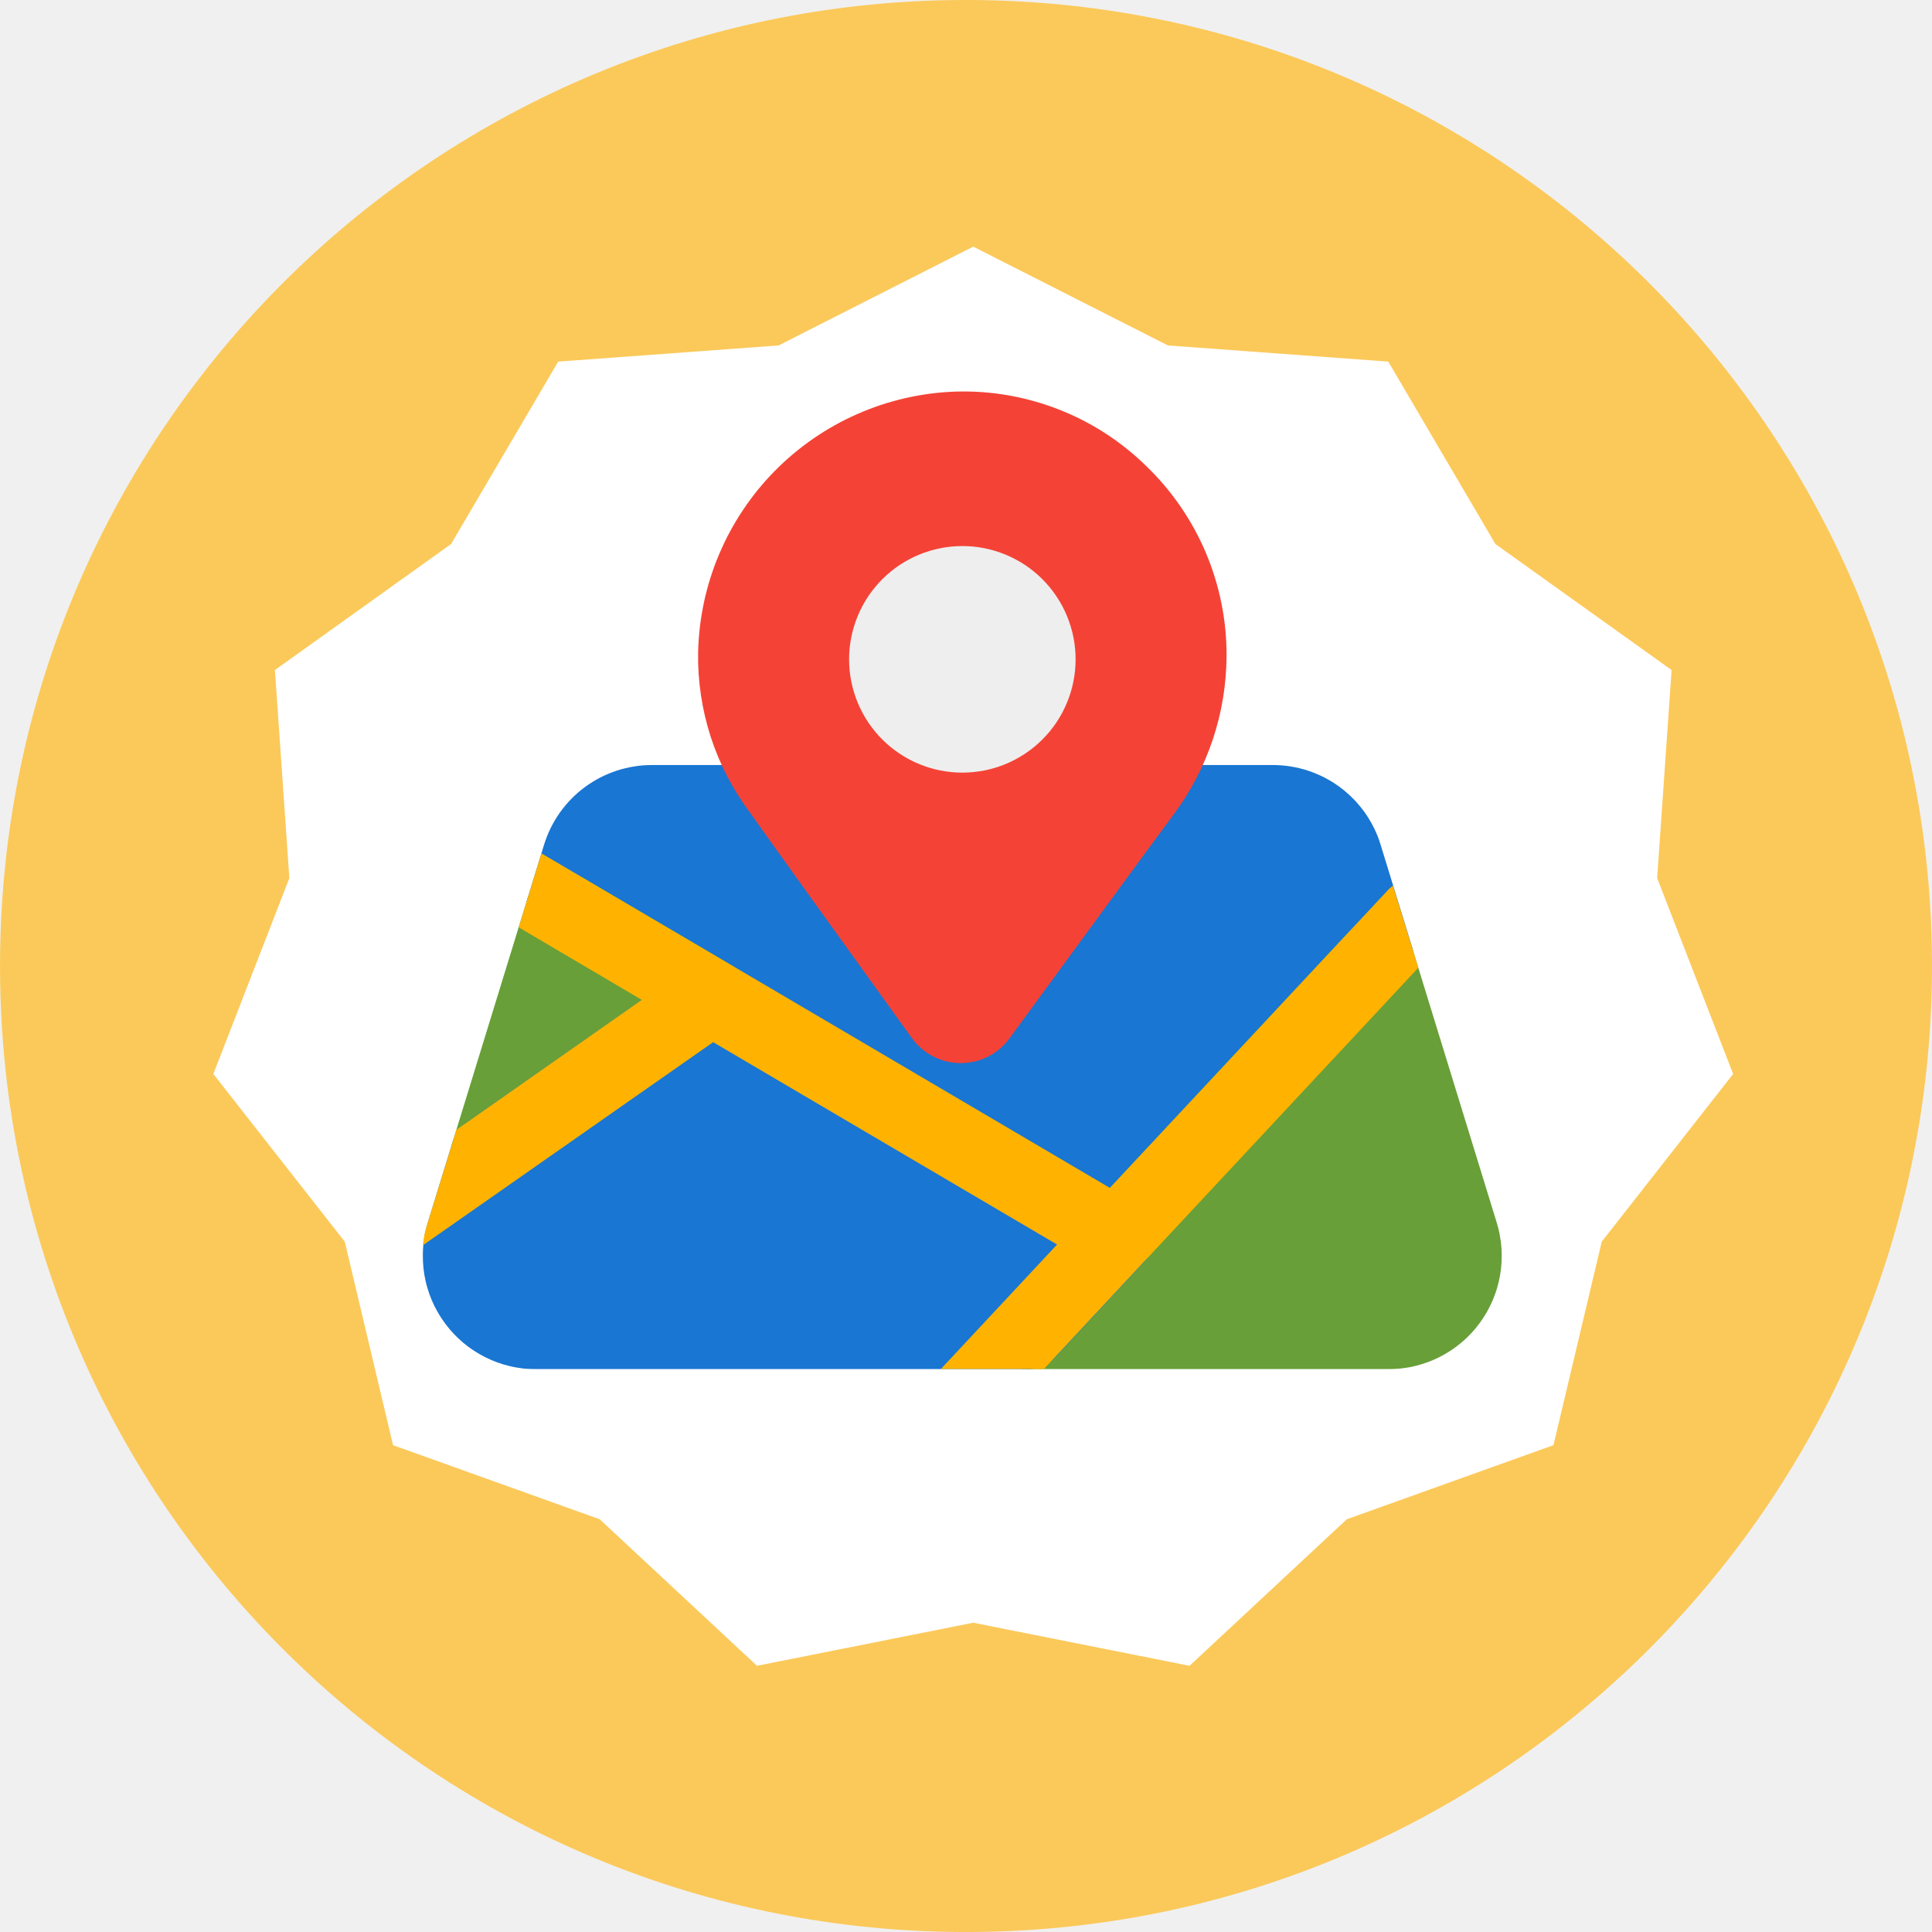
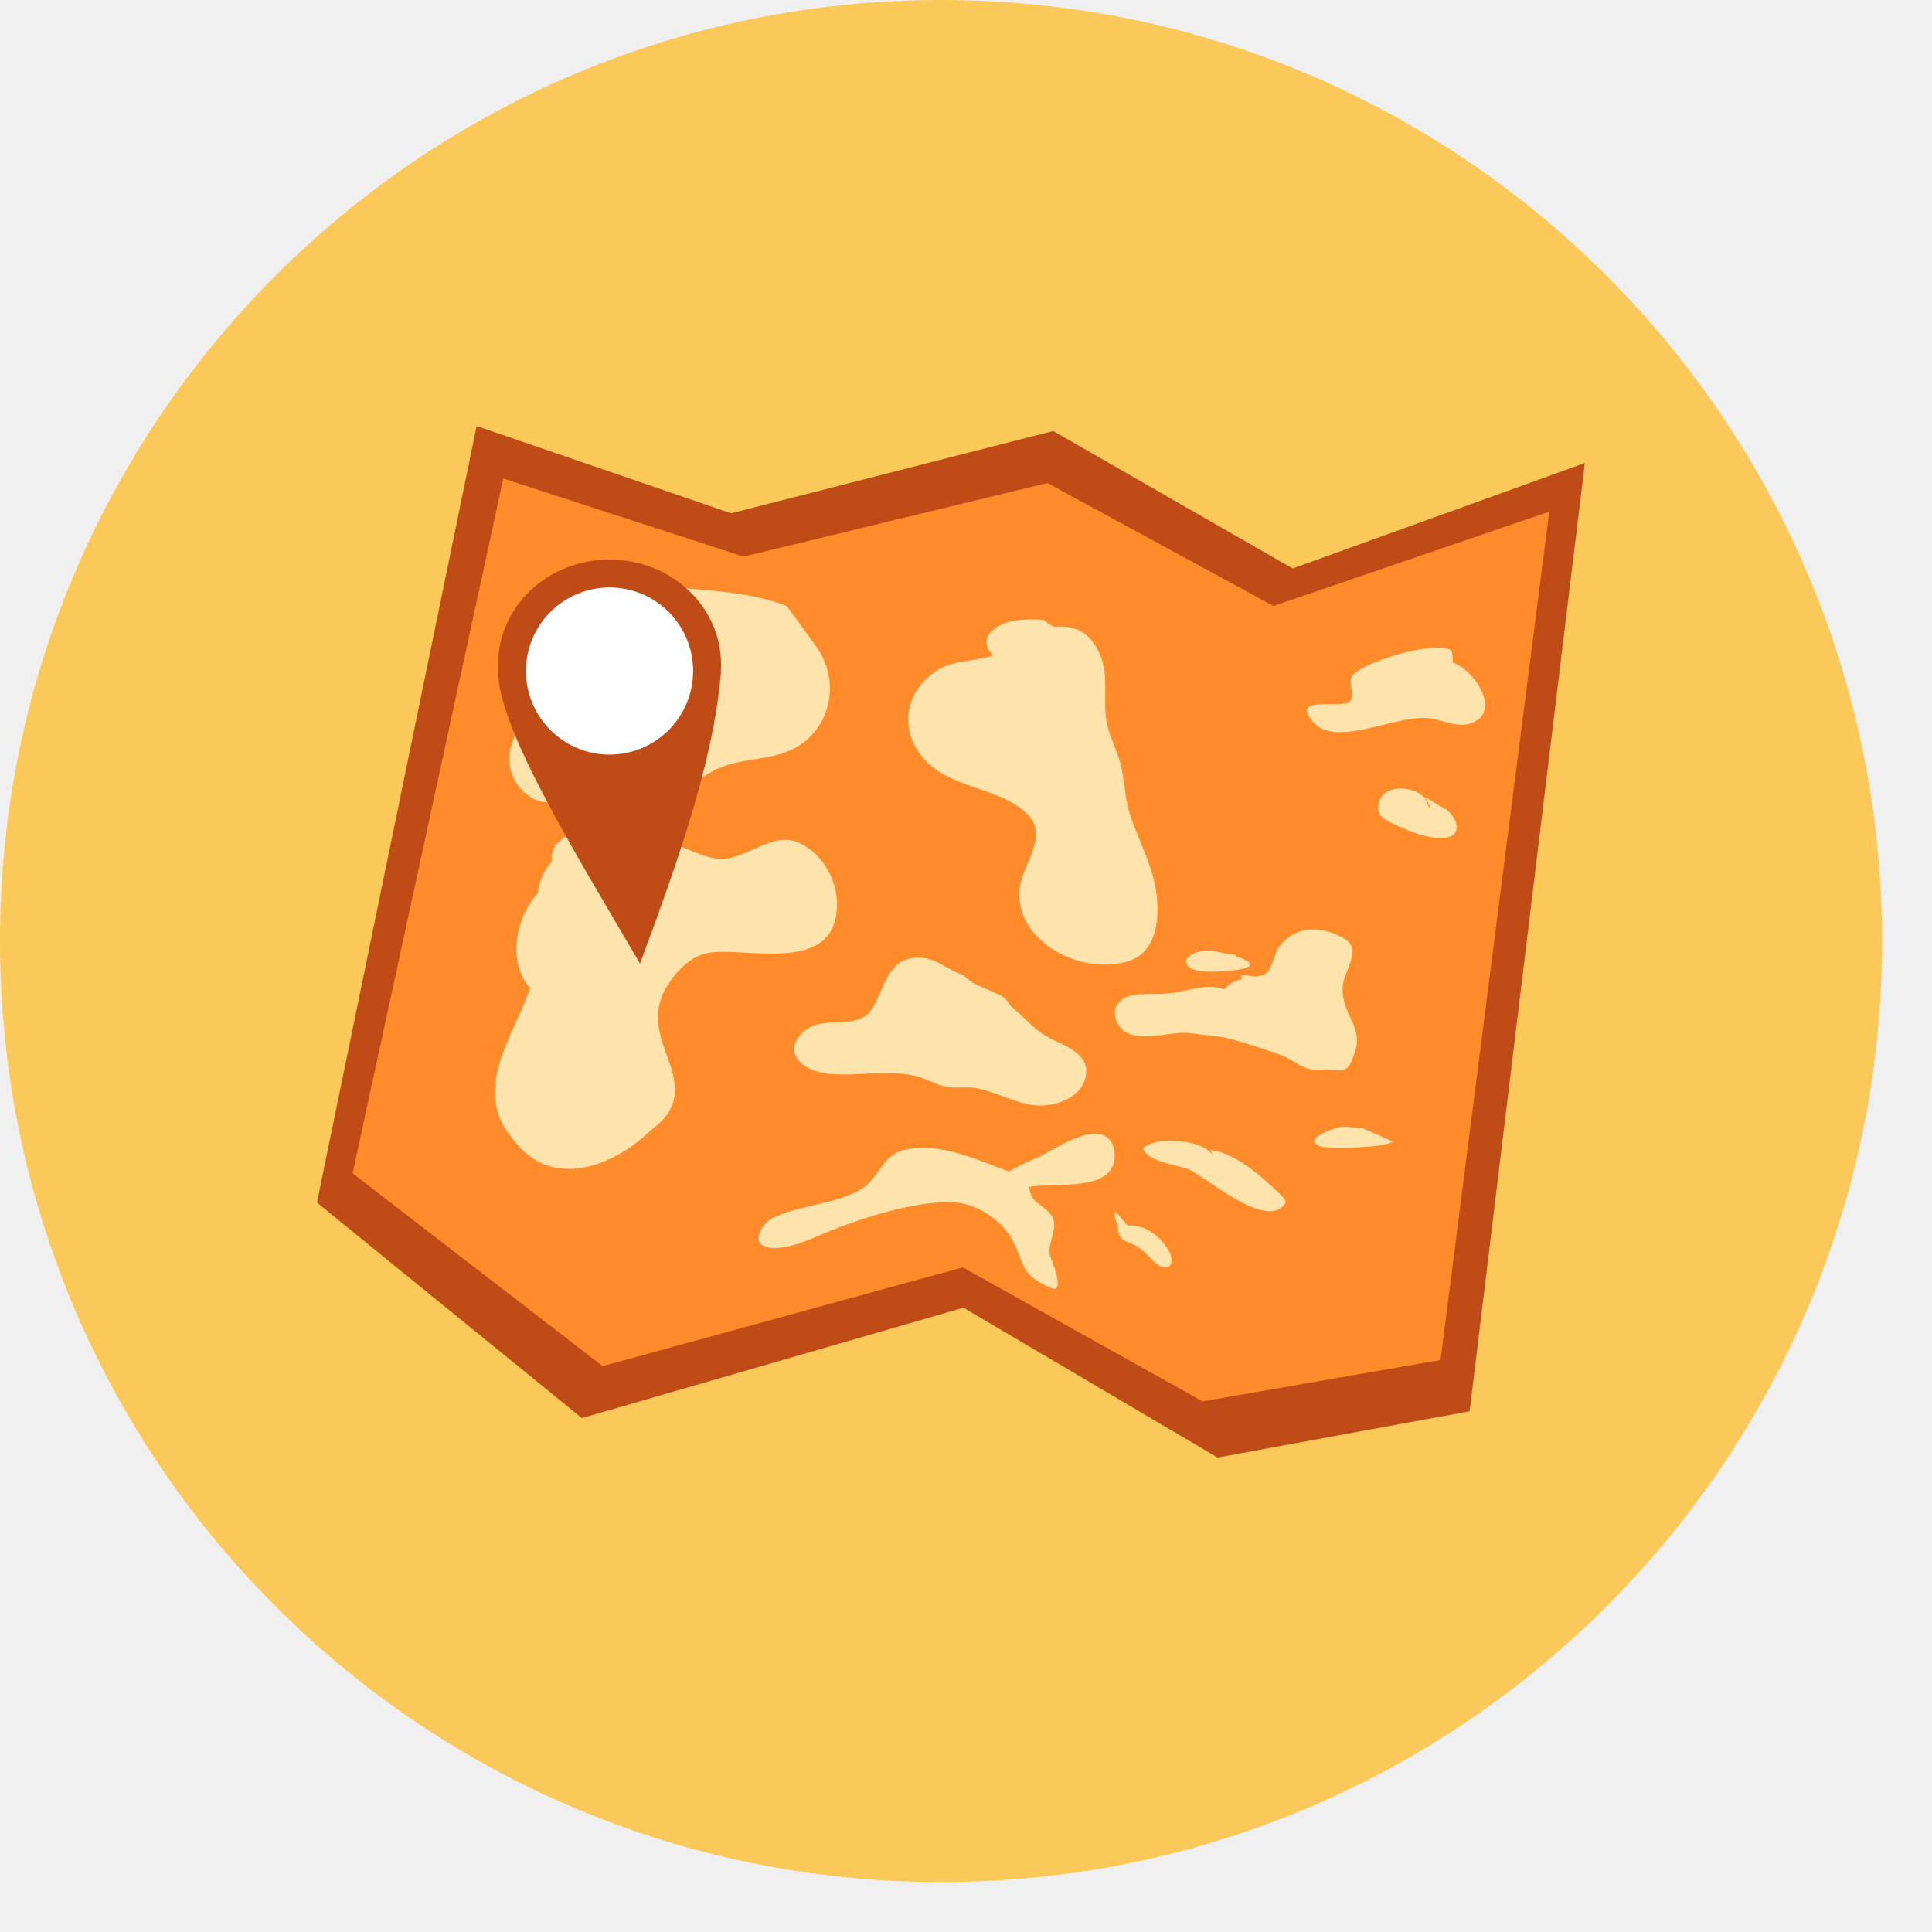
- <svg xmlns="http://www.w3.org/2000/svg" width="47" height="47" viewBox="0 0 47 47" fill="none">
-   <path d="M46.999 23.652C46.916 36.63 36.327 47.083 23.348 47C10.37 46.916 -0.083 36.327 0.001 23.348C0.084 10.37 10.674 -0.083 23.652 0C36.63 0.084 47.083 10.674 46.999 23.652Z" fill="#FBC95A" />
-   <path d="M23.676 6L28.412 8.404L33.773 8.797L36.379 13.235L40.665 16.3L40.314 21.362L42.162 26.127L38.966 30.206L37.791 35.157L32.764 36.959L28.938 40.524L23.676 39.476L18.415 40.524L14.589 36.959L9.562 35.157L8.387 30.206L5.19 26.127L7.039 21.362L6.688 16.3L10.973 13.235L13.579 8.797L18.941 8.404L23.676 6Z" fill="white" />
-   <path d="M34.352 23.041L33.588 20.556C33.567 20.486 33.543 20.417 33.517 20.349C33.49 20.281 33.46 20.214 33.428 20.148C33.396 20.083 33.361 20.018 33.324 19.956C33.287 19.893 33.247 19.831 33.205 19.771C33.163 19.712 33.118 19.654 33.071 19.598C33.025 19.542 32.976 19.487 32.924 19.435C32.873 19.383 32.82 19.333 32.765 19.285C32.71 19.237 32.653 19.191 32.594 19.148C32.535 19.104 32.475 19.063 32.413 19.024C32.35 18.986 32.287 18.95 32.222 18.916C32.157 18.883 32.091 18.852 32.023 18.824C31.956 18.795 31.887 18.77 31.818 18.747C31.748 18.724 31.678 18.705 31.607 18.687C31.536 18.67 31.464 18.656 31.392 18.645C31.32 18.633 31.247 18.625 31.174 18.619C31.102 18.614 31.029 18.611 30.956 18.611H15.867C15.794 18.611 15.721 18.614 15.648 18.619C15.575 18.625 15.502 18.633 15.43 18.645C15.358 18.656 15.286 18.671 15.215 18.688C15.144 18.705 15.074 18.724 15.004 18.747C14.935 18.77 14.866 18.796 14.799 18.824C14.731 18.852 14.665 18.883 14.6 18.916C14.535 18.95 14.472 18.986 14.41 19.025C14.348 19.063 14.287 19.104 14.228 19.148C14.169 19.191 14.112 19.237 14.057 19.285C14.002 19.333 13.949 19.383 13.898 19.435C13.847 19.488 13.797 19.542 13.751 19.598C13.704 19.654 13.659 19.712 13.617 19.772C13.575 19.832 13.535 19.893 13.498 19.956C13.461 20.019 13.426 20.083 13.394 20.149C13.362 20.215 13.332 20.281 13.306 20.349C13.279 20.418 13.255 20.486 13.233 20.557L12.829 21.871C12.815 21.92 12.803 21.97 12.797 22.021C12.79 22.072 12.788 22.123 12.79 22.174C12.791 22.226 12.798 22.276 12.808 22.327C12.818 22.377 12.833 22.426 12.851 22.474C12.87 22.521 12.892 22.567 12.919 22.612C12.945 22.656 12.975 22.697 13.008 22.736C13.041 22.775 13.077 22.811 13.117 22.844C13.156 22.877 13.198 22.907 13.242 22.933L26.707 30.856C26.752 30.882 26.799 30.905 26.847 30.923C26.895 30.941 26.945 30.956 26.996 30.966C27.047 30.976 27.098 30.981 27.15 30.983C27.202 30.984 27.253 30.981 27.305 30.973C27.356 30.966 27.406 30.954 27.456 30.938C27.505 30.922 27.552 30.902 27.598 30.878C27.644 30.854 27.688 30.826 27.729 30.795C27.77 30.764 27.809 30.729 27.844 30.691L34.146 23.937C34.201 23.878 34.247 23.813 34.285 23.741C34.323 23.67 34.351 23.595 34.369 23.516C34.388 23.438 34.395 23.358 34.392 23.277C34.389 23.197 34.376 23.118 34.352 23.041Z" fill="#1976D2" />
-   <path d="M17.775 23.47L14.173 21.35C14.143 21.332 14.112 21.316 14.081 21.302C14.049 21.288 14.017 21.276 13.984 21.265C13.951 21.255 13.918 21.246 13.884 21.24C13.85 21.233 13.816 21.229 13.781 21.226C13.747 21.223 13.712 21.222 13.678 21.223C13.643 21.224 13.609 21.227 13.575 21.232C13.54 21.237 13.507 21.244 13.473 21.253C13.44 21.262 13.407 21.272 13.375 21.285C13.342 21.297 13.311 21.312 13.281 21.328C13.25 21.344 13.22 21.361 13.192 21.381C13.163 21.4 13.136 21.421 13.11 21.444C13.083 21.466 13.058 21.49 13.035 21.515C13.011 21.541 12.989 21.567 12.969 21.595C12.948 21.623 12.929 21.652 12.912 21.682C12.895 21.712 12.879 21.742 12.865 21.774C12.851 21.806 12.84 21.838 12.829 21.871L11.009 27.788C10.995 27.834 10.985 27.88 10.978 27.927C10.971 27.974 10.968 28.021 10.969 28.069C10.969 28.116 10.973 28.164 10.982 28.21C10.989 28.257 11.001 28.303 11.016 28.348C11.031 28.393 11.049 28.437 11.071 28.48C11.093 28.522 11.118 28.562 11.146 28.6C11.174 28.639 11.205 28.675 11.238 28.708C11.272 28.742 11.308 28.773 11.347 28.801C11.385 28.829 11.425 28.854 11.467 28.875C11.51 28.897 11.553 28.915 11.599 28.93C11.644 28.945 11.69 28.956 11.737 28.964C11.783 28.972 11.831 28.976 11.878 28.977C11.926 28.977 11.973 28.974 12.02 28.967C12.067 28.96 12.113 28.95 12.159 28.936C12.204 28.922 12.248 28.904 12.291 28.883C12.334 28.862 12.374 28.838 12.413 28.811L17.836 25.014C17.867 24.992 17.897 24.968 17.925 24.942C17.954 24.917 17.98 24.889 18.006 24.86C18.03 24.831 18.053 24.801 18.075 24.769C18.096 24.737 18.115 24.704 18.132 24.669C18.149 24.635 18.164 24.6 18.176 24.564C18.189 24.528 18.199 24.491 18.207 24.453C18.215 24.416 18.221 24.378 18.224 24.34C18.227 24.302 18.228 24.264 18.227 24.225C18.225 24.187 18.221 24.149 18.215 24.111C18.209 24.073 18.2 24.036 18.189 23.999C18.179 23.963 18.165 23.927 18.15 23.892C18.134 23.857 18.117 23.823 18.097 23.79C18.078 23.757 18.056 23.726 18.032 23.695C18.009 23.665 17.983 23.637 17.956 23.61C17.929 23.583 17.901 23.557 17.87 23.534C17.84 23.511 17.808 23.489 17.775 23.47Z" fill="#689F38" />
-   <mask id="mask0_4157_18814" style="mask-type:luminance" maskUnits="userSpaceOnUse" x="24" y="22" width="13" height="12">
-     <path d="M24.082 22.374H36.543V33.309H24.082V22.374Z" fill="white" />
+ <svg xmlns="http://www.w3.org/2000/svg" width="38" height="38" viewBox="0 0 38 38" fill="none">
+   <circle cx="18.509" cy="18.509" r="18.509" fill="#FBC95A" />
+   <mask id="mask0_616_36068" style="mask-type:luminance" maskUnits="userSpaceOnUse" x="6" y="8" width="26" height="21">
+     <path d="M6.234 8.378H31.172V28.673H6.234V8.378Z" fill="white" />
  </mask>
-   <g mask="url(#mask0_4157_18814)">
-     <path d="M36.411 29.742L34.349 23.04C34.343 23.021 34.337 23.002 34.33 22.983C34.323 22.965 34.315 22.946 34.307 22.928C34.298 22.91 34.289 22.892 34.28 22.874C34.27 22.857 34.26 22.839 34.25 22.822C34.239 22.805 34.228 22.789 34.216 22.773C34.204 22.756 34.192 22.741 34.179 22.725C34.167 22.71 34.154 22.695 34.14 22.68C34.126 22.665 34.112 22.651 34.097 22.638C34.082 22.624 34.067 22.611 34.052 22.598C34.036 22.586 34.02 22.573 34.004 22.562C33.988 22.55 33.971 22.539 33.954 22.529C33.937 22.518 33.92 22.508 33.902 22.499C33.884 22.489 33.866 22.481 33.848 22.472C33.83 22.464 33.811 22.456 33.793 22.449C33.774 22.442 33.755 22.436 33.736 22.43C33.717 22.425 33.697 22.42 33.678 22.415C33.658 22.41 33.639 22.407 33.619 22.403C33.599 22.4 33.579 22.398 33.559 22.396C33.539 22.394 33.519 22.393 33.499 22.392C33.479 22.391 33.459 22.391 33.439 22.392C33.419 22.393 33.399 22.394 33.379 22.396C33.359 22.398 33.34 22.401 33.32 22.404C33.3 22.408 33.281 22.412 33.261 22.416C33.242 22.421 33.222 22.426 33.203 22.432C33.184 22.438 33.165 22.444 33.146 22.451C33.128 22.458 33.109 22.466 33.091 22.474C33.073 22.483 33.055 22.492 33.037 22.501C33.019 22.511 33.002 22.521 32.985 22.531C32.968 22.542 32.952 22.553 32.935 22.565C32.919 22.576 32.903 22.589 32.888 22.601C32.872 22.614 32.857 22.627 32.843 22.641C32.828 22.655 32.814 22.669 32.8 22.684L24.329 31.763C24.299 31.796 24.271 31.83 24.245 31.867C24.22 31.903 24.198 31.942 24.178 31.981C24.158 32.021 24.141 32.062 24.127 32.105C24.113 32.147 24.103 32.19 24.095 32.234C24.088 32.278 24.083 32.322 24.082 32.367C24.081 32.411 24.083 32.455 24.089 32.499C24.094 32.544 24.102 32.587 24.114 32.63C24.126 32.673 24.14 32.715 24.158 32.756C24.176 32.797 24.197 32.836 24.22 32.874C24.243 32.911 24.269 32.947 24.298 32.981C24.327 33.016 24.358 33.047 24.391 33.077C24.424 33.106 24.459 33.133 24.497 33.158C24.534 33.182 24.573 33.204 24.613 33.222C24.653 33.241 24.695 33.257 24.738 33.27C24.78 33.282 24.823 33.292 24.867 33.299C24.911 33.305 24.956 33.308 25 33.308H33.778C33.832 33.308 33.885 33.307 33.939 33.303C33.992 33.3 34.046 33.296 34.099 33.289C34.152 33.283 34.206 33.275 34.258 33.266C34.311 33.257 34.364 33.246 34.416 33.233C34.468 33.221 34.52 33.207 34.571 33.191C34.623 33.176 34.673 33.159 34.724 33.141C34.774 33.122 34.824 33.102 34.873 33.081C34.923 33.06 34.971 33.037 35.019 33.013C35.067 32.989 35.114 32.963 35.161 32.936C35.207 32.909 35.252 32.881 35.297 32.851C35.342 32.822 35.386 32.791 35.429 32.759C35.472 32.726 35.514 32.693 35.555 32.658C35.596 32.624 35.636 32.588 35.675 32.551C35.714 32.514 35.751 32.476 35.788 32.437C35.825 32.398 35.86 32.358 35.895 32.316C35.929 32.275 35.962 32.233 35.994 32.19C36.026 32.146 36.056 32.102 36.086 32.057C36.115 32.013 36.143 31.967 36.17 31.92C36.196 31.873 36.221 31.826 36.245 31.778C36.269 31.73 36.292 31.681 36.313 31.632C36.334 31.582 36.353 31.532 36.371 31.482C36.39 31.431 36.406 31.381 36.421 31.329C36.436 31.278 36.45 31.226 36.462 31.173C36.474 31.121 36.485 31.068 36.494 31.015C36.503 30.963 36.51 30.909 36.516 30.856C36.522 30.803 36.526 30.749 36.529 30.696C36.532 30.642 36.533 30.588 36.533 30.535C36.532 30.481 36.531 30.427 36.527 30.374C36.523 30.32 36.518 30.267 36.512 30.214C36.505 30.16 36.497 30.107 36.487 30.055C36.478 30.002 36.467 29.949 36.454 29.897C36.441 29.845 36.427 29.793 36.411 29.742Z" fill="#689F38" />
+   <g mask="url(#mask0_616_36068)">
+     <path fill-rule="evenodd" clip-rule="evenodd" d="M6.234 23.653L9.375 8.38L14.38 10.096L20.714 8.478L25.426 11.181L31.172 9.107L28.906 27.758L23.948 28.668L18.95 25.721L11.445 27.892L6.234 23.653H6.234Z" fill="#BF4B17" />
  </g>
-   <mask id="mask1_4157_18814" style="mask-type:luminance" maskUnits="userSpaceOnUse" x="10" y="23" width="19" height="11">
-     <path d="M10.285 23.329H28.093V33.309H10.285V23.329Z" fill="white" />
-   </mask>
-   <g mask="url(#mask1_4157_18814)">
-     <path d="M27.637 29.274L17.774 23.471C17.736 23.448 17.697 23.429 17.657 23.412C17.616 23.396 17.574 23.382 17.532 23.372C17.49 23.361 17.447 23.353 17.403 23.349C17.36 23.344 17.316 23.343 17.272 23.344C17.228 23.346 17.185 23.351 17.142 23.359C17.099 23.367 17.057 23.378 17.015 23.392C16.974 23.406 16.933 23.423 16.894 23.442C16.855 23.462 16.818 23.485 16.782 23.51L11.359 27.306C11.276 27.365 11.204 27.436 11.144 27.518C11.083 27.601 11.038 27.691 11.008 27.789L10.407 29.743C10.391 29.794 10.377 29.846 10.364 29.898C10.351 29.95 10.34 30.003 10.331 30.055C10.321 30.108 10.313 30.161 10.306 30.214C10.299 30.268 10.294 30.321 10.291 30.375C10.287 30.428 10.285 30.482 10.285 30.535C10.285 30.589 10.286 30.643 10.289 30.697C10.292 30.75 10.296 30.803 10.302 30.857C10.308 30.91 10.315 30.963 10.324 31.016C10.333 31.069 10.344 31.122 10.356 31.174C10.368 31.227 10.382 31.278 10.397 31.33C10.412 31.381 10.428 31.432 10.446 31.483C10.464 31.534 10.484 31.583 10.505 31.633C10.526 31.682 10.549 31.731 10.572 31.779C10.596 31.827 10.621 31.874 10.648 31.921C10.675 31.968 10.703 32.014 10.732 32.058C10.761 32.103 10.792 32.147 10.824 32.191C10.856 32.234 10.889 32.276 10.923 32.317C10.957 32.358 10.993 32.399 11.03 32.438C11.066 32.477 11.104 32.515 11.143 32.552C11.182 32.589 11.222 32.625 11.263 32.66C11.304 32.694 11.346 32.728 11.389 32.76C11.432 32.792 11.476 32.823 11.521 32.852C11.565 32.882 11.611 32.91 11.657 32.937C11.704 32.964 11.751 32.99 11.799 33.014C11.847 33.038 11.895 33.061 11.944 33.082C11.994 33.103 12.044 33.123 12.094 33.142C12.144 33.16 12.195 33.177 12.247 33.193C12.298 33.208 12.35 33.222 12.402 33.234C12.454 33.247 12.507 33.258 12.56 33.267C12.613 33.276 12.666 33.284 12.719 33.291C12.772 33.297 12.826 33.302 12.879 33.305C12.933 33.308 12.986 33.309 13.04 33.309H25.001C25.064 33.309 25.127 33.303 25.189 33.29C25.25 33.277 25.31 33.258 25.367 33.233C25.425 33.208 25.48 33.177 25.531 33.141C25.583 33.105 25.63 33.063 25.673 33.017L27.843 30.692C27.866 30.667 27.888 30.64 27.908 30.613C27.929 30.585 27.948 30.557 27.965 30.527C27.982 30.497 27.998 30.467 28.012 30.436C28.026 30.404 28.037 30.372 28.048 30.34C28.058 30.307 28.066 30.274 28.073 30.24C28.079 30.206 28.084 30.172 28.087 30.138C28.09 30.104 28.09 30.07 28.089 30.036C28.088 30.001 28.085 29.967 28.08 29.933C28.075 29.899 28.069 29.866 28.06 29.833C28.051 29.799 28.041 29.767 28.028 29.735C28.016 29.703 28.002 29.672 27.986 29.641C27.97 29.611 27.953 29.581 27.933 29.553C27.915 29.524 27.894 29.497 27.872 29.471C27.849 29.445 27.826 29.42 27.801 29.396C27.776 29.373 27.75 29.351 27.722 29.33C27.695 29.31 27.666 29.291 27.637 29.274H27.637Z" fill="#1976D2" />
-   </g>
-   <mask id="mask2_4157_18814" style="mask-type:luminance" maskUnits="userSpaceOnUse" x="10" y="20" width="25" height="14">
-     <path d="M10.285 20.75H34.539V33.308H10.285V20.75Z" fill="white" />
-   </mask>
-   <g mask="url(#mask2_4157_18814)">
-     <path d="M34.503 23.543L25.393 33.307H22.886L25.715 30.276L17.349 25.353L10.287 30.294C10.305 30.106 10.345 29.922 10.406 29.743L11.104 27.484L15.613 24.324L12.62 22.56L13.171 20.76L27 28.898L33.759 21.66C33.796 21.616 33.838 21.579 33.888 21.55L34.503 23.543Z" fill="#FFB300" />
-   </g>
-   <path d="M27.893 11.346C27.74 11.195 27.58 11.053 27.413 10.919C27.245 10.785 27.072 10.659 26.892 10.543C26.712 10.426 26.526 10.319 26.335 10.221C26.144 10.123 25.949 10.036 25.749 9.958C25.549 9.88 25.346 9.812 25.139 9.755C24.933 9.697 24.723 9.651 24.512 9.614C24.3 9.578 24.088 9.553 23.874 9.538C23.66 9.524 23.446 9.52 23.231 9.527C23.129 9.531 23.027 9.537 22.925 9.545C22.823 9.554 22.722 9.565 22.62 9.578C22.519 9.592 22.418 9.607 22.317 9.625C22.217 9.644 22.117 9.664 22.017 9.687C21.917 9.71 21.818 9.735 21.72 9.763C21.622 9.79 21.524 9.82 21.427 9.852C21.33 9.884 21.233 9.919 21.138 9.956C21.043 9.992 20.948 10.031 20.855 10.073C20.761 10.114 20.669 10.157 20.577 10.203C20.485 10.248 20.395 10.296 20.306 10.346C20.216 10.396 20.128 10.448 20.042 10.502C19.955 10.556 19.869 10.612 19.785 10.67C19.701 10.728 19.618 10.788 19.537 10.85C19.456 10.912 19.376 10.976 19.297 11.042C19.219 11.107 19.143 11.175 19.067 11.244C18.992 11.314 18.919 11.385 18.847 11.458C18.775 11.53 18.705 11.605 18.637 11.681C18.569 11.757 18.503 11.835 18.438 11.914C18.373 11.994 18.311 12.074 18.25 12.157C18.189 12.239 18.131 12.323 18.074 12.408C18.017 12.493 17.962 12.579 17.91 12.667C17.857 12.754 17.806 12.843 17.758 12.933C17.709 13.023 17.663 13.114 17.619 13.207C17.575 13.299 17.533 13.392 17.493 13.486C17.453 13.581 17.416 13.676 17.38 13.771C17.345 13.867 17.312 13.964 17.281 14.062C17.251 14.159 17.222 14.257 17.196 14.357C17.17 14.455 17.146 14.555 17.125 14.655C17.104 14.755 17.085 14.855 17.068 14.956C17.052 15.057 17.037 15.158 17.025 15.26C17.014 15.361 17.004 15.463 16.997 15.565C16.99 15.667 16.985 15.769 16.983 15.872C16.977 16.22 17 16.567 17.052 16.912C17.103 17.257 17.183 17.595 17.29 17.927C17.398 18.258 17.532 18.579 17.692 18.888C17.853 19.198 18.038 19.492 18.247 19.771C18.363 19.944 21.258 23.971 22.183 25.253C22.199 25.276 22.217 25.299 22.235 25.321C22.253 25.344 22.272 25.366 22.292 25.387C22.311 25.408 22.331 25.429 22.352 25.449C22.373 25.469 22.394 25.488 22.416 25.507C22.438 25.526 22.46 25.544 22.483 25.561C22.506 25.579 22.529 25.596 22.553 25.612C22.577 25.628 22.601 25.643 22.626 25.658C22.651 25.672 22.676 25.686 22.702 25.699C22.727 25.713 22.753 25.725 22.78 25.737C22.806 25.748 22.833 25.759 22.859 25.769C22.887 25.779 22.914 25.789 22.941 25.797C22.969 25.805 22.997 25.813 23.024 25.82C23.052 25.827 23.081 25.833 23.109 25.838C23.137 25.843 23.166 25.848 23.194 25.851C23.223 25.855 23.252 25.857 23.28 25.859C23.309 25.861 23.338 25.862 23.367 25.862C23.395 25.862 23.424 25.861 23.453 25.86C23.482 25.858 23.511 25.856 23.539 25.852C23.567 25.849 23.596 25.845 23.624 25.84C23.653 25.835 23.681 25.83 23.709 25.823C23.737 25.816 23.765 25.809 23.793 25.801C23.82 25.793 23.848 25.784 23.875 25.774C23.902 25.764 23.928 25.753 23.955 25.742C23.981 25.73 24.007 25.718 24.033 25.705C24.059 25.692 24.084 25.678 24.109 25.664C24.134 25.65 24.158 25.634 24.182 25.619C24.206 25.603 24.23 25.586 24.253 25.569C24.276 25.552 24.299 25.534 24.321 25.515C24.343 25.497 24.364 25.477 24.385 25.457C24.406 25.438 24.426 25.417 24.446 25.396C24.465 25.375 24.484 25.354 24.503 25.331C24.521 25.309 24.539 25.286 24.556 25.263C24.591 25.217 28.41 19.993 28.559 19.803C28.764 19.527 28.947 19.235 29.105 18.93C29.264 18.624 29.398 18.308 29.507 17.981C29.615 17.654 29.698 17.321 29.753 16.981C29.809 16.641 29.837 16.299 29.839 15.954C29.84 15.74 29.829 15.526 29.809 15.313C29.788 15.099 29.756 14.887 29.714 14.677C29.672 14.467 29.619 14.259 29.556 14.055C29.493 13.85 29.42 13.649 29.337 13.451C29.253 13.254 29.16 13.061 29.057 12.873C28.954 12.685 28.842 12.502 28.721 12.325C28.6 12.149 28.47 11.978 28.332 11.815C28.194 11.651 28.047 11.495 27.893 11.346Z" fill="#F44336" />
-   <path d="M26.166 16.04C26.166 16.13 26.162 16.22 26.153 16.31C26.144 16.4 26.131 16.489 26.113 16.577C26.096 16.666 26.074 16.753 26.047 16.84C26.021 16.926 25.991 17.011 25.956 17.094C25.922 17.178 25.883 17.259 25.841 17.339C25.798 17.419 25.752 17.496 25.702 17.571C25.652 17.646 25.598 17.718 25.541 17.788C25.483 17.858 25.423 17.925 25.359 17.988C25.295 18.052 25.229 18.113 25.159 18.17C25.089 18.227 25.017 18.281 24.942 18.331C24.867 18.381 24.789 18.428 24.71 18.47C24.63 18.513 24.549 18.551 24.465 18.586C24.382 18.62 24.297 18.651 24.211 18.677C24.125 18.703 24.037 18.725 23.949 18.743C23.86 18.76 23.771 18.773 23.681 18.782C23.591 18.791 23.501 18.796 23.411 18.796C23.321 18.796 23.231 18.791 23.141 18.782C23.051 18.773 22.962 18.76 22.874 18.743C22.785 18.725 22.698 18.703 22.611 18.677C22.525 18.651 22.44 18.62 22.357 18.586C22.273 18.551 22.192 18.513 22.112 18.47C22.033 18.428 21.956 18.381 21.881 18.331C21.806 18.281 21.733 18.227 21.663 18.17C21.594 18.113 21.527 18.052 21.463 17.988C21.399 17.925 21.339 17.858 21.282 17.788C21.224 17.718 21.171 17.646 21.12 17.571C21.07 17.496 21.024 17.419 20.982 17.339C20.939 17.259 20.9 17.178 20.866 17.094C20.831 17.011 20.801 16.926 20.775 16.84C20.749 16.753 20.727 16.666 20.709 16.577C20.692 16.489 20.678 16.4 20.669 16.31C20.66 16.22 20.656 16.13 20.656 16.04C20.656 15.95 20.66 15.86 20.669 15.77C20.678 15.68 20.692 15.591 20.709 15.502C20.727 15.414 20.749 15.326 20.775 15.24C20.801 15.154 20.831 15.069 20.866 14.985C20.9 14.902 20.939 14.82 20.982 14.741C21.024 14.661 21.07 14.584 21.12 14.509C21.171 14.434 21.224 14.361 21.282 14.292C21.339 14.222 21.399 14.155 21.463 14.091C21.527 14.027 21.594 13.967 21.663 13.91C21.733 13.852 21.806 13.799 21.881 13.748C21.956 13.698 22.033 13.652 22.112 13.61C22.192 13.567 22.273 13.528 22.357 13.494C22.44 13.46 22.525 13.429 22.611 13.403C22.698 13.377 22.785 13.355 22.874 13.337C22.962 13.319 23.051 13.306 23.141 13.297C23.231 13.289 23.321 13.284 23.411 13.284C23.501 13.284 23.591 13.289 23.681 13.297C23.771 13.306 23.86 13.319 23.949 13.337C24.037 13.355 24.125 13.377 24.211 13.403C24.297 13.429 24.382 13.46 24.465 13.494C24.549 13.528 24.63 13.567 24.71 13.61C24.789 13.652 24.867 13.698 24.942 13.748C25.017 13.799 25.089 13.852 25.159 13.91C25.229 13.967 25.295 14.027 25.359 14.091C25.423 14.155 25.483 14.222 25.541 14.292C25.598 14.361 25.652 14.434 25.702 14.509C25.752 14.584 25.798 14.661 25.841 14.741C25.883 14.82 25.922 14.902 25.956 14.985C25.991 15.069 26.021 15.154 26.047 15.24C26.074 15.326 26.096 15.414 26.113 15.502C26.131 15.591 26.144 15.68 26.153 15.77C26.162 15.86 26.166 15.95 26.166 16.04Z" fill="#EEEEEE" />
+   <path fill-rule="evenodd" clip-rule="evenodd" d="M6.935 23.077L9.899 9.412L14.624 10.948L20.601 9.5L25.048 11.919L30.472 10.063L28.333 26.75L23.654 27.564L18.937 24.928L11.853 26.87L6.936 23.078L6.935 23.077Z" fill="#FF8B2B" />
+   <path fill-rule="evenodd" clip-rule="evenodd" d="M15.478 11.922C14.728 11.626 13.875 11.617 13.082 11.537C12.704 11.5 12.334 11.41 12.006 11.664C11.51 12.047 11.363 12.687 11.045 13.198C10.724 13.712 10.196 14.107 10.043 14.716C9.946 15.102 10.129 15.515 10.483 15.705C10.847 15.9 11.358 15.681 11.756 15.697C12.146 15.713 12.535 15.822 12.925 15.746C13.398 15.653 13.712 15.299 14.135 15.111C14.597 14.907 15.14 14.958 15.587 14.738C16.369 14.352 16.545 13.349 16.028 12.681" fill="#FDE4AC" />
+   <path fill-rule="evenodd" clip-rule="evenodd" d="M11.121 16.833C10.953 17.753 10.699 18.721 10.367 19.596C10.11 20.274 9.615 21.003 9.765 21.773C9.825 22.08 9.99 22.297 10.192 22.529C10.91 23.354 12.019 22.946 12.715 22.31C12.87 22.168 13.068 22.035 13.171 21.845C13.603 21.043 12.525 20.343 13.13 19.38C13.305 19.101 13.595 18.798 13.929 18.742C14.684 18.613 16.513 19.212 16.461 17.724C16.444 17.237 16.115 16.716 15.648 16.55C15.153 16.374 14.624 16.949 14.105 16.889C13.874 16.862 13.678 16.765 13.464 16.68C13.277 16.606 13.093 16.528 12.91 16.446C12.648 16.329 12.344 16.212 12.054 16.202C11.733 16.192 10.929 16.395 10.863 16.778C10.827 16.987 10.935 17.197 10.971 17.4C11.004 17.587 10.907 17.768 10.936 17.954" fill="#FDE4AC" />
+   <path fill-rule="evenodd" clip-rule="evenodd" d="M11.251 17.172C10.377 17.321 9.846 18.613 10.357 19.349C10.711 19.86 11.26 19.141 11.381 18.834C11.449 18.663 11.488 18.49 11.515 18.309C11.552 18.054 11.615 17.626 11.453 17.392" fill="#FDE4AC" />
+   <path fill-rule="evenodd" clip-rule="evenodd" d="M20.55 12.37C21.05 12.23 21.435 12.398 21.636 12.873C21.834 13.341 21.665 13.829 21.788 14.304C21.85 14.543 21.968 14.762 22.033 15C22.122 15.325 22.115 15.663 22.215 15.987C22.371 16.49 22.651 16.971 22.733 17.493C22.815 18.003 22.783 18.729 22.182 18.91C21.267 19.184 19.99 18.542 20.051 17.511C20.078 17.048 20.637 16.471 20.228 16.036C19.723 15.499 18.779 15.525 18.24 14.996C17.702 14.466 17.736 13.694 18.362 13.232C18.697 12.983 19.093 13.019 19.474 12.909C19.744 12.832 19.954 12.625 20.219 12.543" fill="#FDE4AC" />
+   <path fill-rule="evenodd" clip-rule="evenodd" d="M20.535 12.195C20.24 12.174 19.902 12.166 19.642 12.314C19.109 12.616 19.576 13.059 20.019 13.138C20.754 13.269 21.332 12.559 20.621 12.272" fill="#FDE4AC" />
+   <path fill-rule="evenodd" clip-rule="evenodd" d="M18.957 19.185C18.55 19.043 18.339 18.748 17.871 18.859C17.362 18.981 17.338 19.764 17.019 19.986C16.725 20.191 16.255 20.033 15.936 20.203C15.721 20.318 15.509 20.586 15.689 20.832C15.998 21.253 16.845 21.112 17.278 21.109C17.525 21.107 17.796 21.105 18.037 21.17C18.24 21.225 18.421 21.344 18.63 21.378C18.819 21.409 19.014 21.369 19.201 21.403C19.592 21.473 19.966 21.701 20.366 21.74C20.768 21.779 21.315 21.578 21.363 21.119C21.408 20.688 20.874 20.549 20.584 20.384C20.336 20.244 20.133 19.995 19.912 19.817C19.842 19.76 19.812 19.659 19.734 19.611C19.476 19.451 19.109 19.396 18.939 19.154" fill="#FDE4AC" />
+   <path fill-rule="evenodd" clip-rule="evenodd" d="M11.658 16.92C11.677 16.664 11.198 16.731 11.087 16.775C10.641 16.952 10.296 17.91 10.907 18.114C11.485 18.306 12.058 17.472 11.755 16.943C11.668 16.791 11.187 16.518 11.03 16.655" fill="#FDE4AC" />
+   <path fill-rule="evenodd" clip-rule="evenodd" d="M24.6 19.747C24.558 19.595 24.373 19.59 24.255 19.53C23.759 19.277 23.468 19.496 22.947 19.541C22.758 19.558 22.567 19.544 22.378 19.558C22.148 19.576 21.871 19.714 21.935 19.997C22.079 20.635 22.952 20.282 23.35 20.315C23.569 20.334 23.791 20.373 24.01 20.394C24.202 20.412 24.979 20.669 25.178 20.745C25.524 20.878 25.626 21.086 26.033 21.035C26.139 21.022 26.381 21.087 26.473 21.024C26.562 20.963 26.596 20.83 26.633 20.738C26.845 20.204 26.384 19.972 26.408 19.413C26.42 19.116 26.808 18.67 26.443 18.461C25.989 18.201 25.485 18.194 25.155 18.625C25.064 18.745 25.023 19.062 24.908 19.142C24.708 19.279 24.491 19.137 24.407 19.199" fill="#FDE4AC" />
+   <path fill-rule="evenodd" clip-rule="evenodd" d="M24.294 18.772C24.147 18.783 23.954 18.709 23.803 18.698C23.418 18.67 23.079 18.975 23.573 19.095C23.787 19.148 25.173 19.082 24.304 18.809" fill="#FDE4AC" />
+   <path fill-rule="evenodd" clip-rule="evenodd" d="M25.148 19.5C24.926 19.188 24.223 19.14 24.053 19.521C23.941 19.774 24.212 20.115 24.496 20.079C24.66 20.058 24.832 19.988 24.991 19.944" fill="#FDE4AC" />
+   <path fill-rule="evenodd" clip-rule="evenodd" d="M28.558 12.812C28.335 12.554 26.703 13.032 26.582 13.325C26.524 13.468 26.659 13.652 26.559 13.791C26.448 13.944 25.572 13.709 25.727 14.048C26.08 14.821 27.35 14.075 28.07 14.122C28.388 14.143 28.724 14.384 29.053 14.167C29.486 13.88 28.928 13.131 28.581 13.037" fill="#FDE4AC" />
+   <path fill-rule="evenodd" clip-rule="evenodd" d="M28.124 15.915C28.1 15.433 27.048 15.308 27.112 15.943C27.127 16.088 27.382 16.197 27.486 16.242C27.788 16.371 28.081 16.503 28.416 16.476C28.819 16.442 28.631 16.006 28.383 15.884C28.255 15.822 28.142 15.733 28.014 15.675" fill="#FDE4AC" />
+   <path fill-rule="evenodd" clip-rule="evenodd" d="M23.869 22.743C23.694 22.453 23.144 22.428 22.85 22.44C22.812 22.441 22.453 22.531 22.489 22.609C22.596 22.843 23.138 22.92 23.345 22.987C23.667 23.091 24.916 24.238 25.283 23.662C25.326 23.595 25.072 23.394 25.032 23.353C24.762 23.084 24.203 22.638 23.807 22.625" fill="#FDE4AC" />
+   <path fill-rule="evenodd" clip-rule="evenodd" d="M26.806 22.192C26.671 22.189 26.537 22.156 26.401 22.161C26.303 22.164 25.56 22.405 25.972 22.547C26.146 22.607 27.315 22.572 27.39 22.449" fill="#FDE4AC" />
+   <path fill-rule="evenodd" clip-rule="evenodd" d="M20.233 23.165C19.453 22.957 18.623 22.428 17.793 22.616C17.346 22.717 17.291 23.177 16.945 23.385C16.413 23.704 15.729 23.687 15.17 23.972C15.042 24.038 14.801 24.361 14.991 24.488C15.277 24.68 15.959 24.367 16.217 24.257C16.888 23.972 18.033 23.604 18.774 23.648C19.169 23.671 19.645 23.961 19.857 24.298C20.172 24.798 20.01 25.062 20.678 25.334C20.974 25.454 20.661 24.741 20.65 24.689C20.6 24.451 20.784 24.212 20.724 23.999C20.662 23.783 20.395 23.708 20.294 23.534C20.247 23.452 20.263 23.356 20.204 23.287" fill="#FDE4AC" />
+   <path fill-rule="evenodd" clip-rule="evenodd" d="M19.702 23.246C19.564 23.128 20.256 22.831 20.346 22.794C20.714 22.641 21.556 22.003 21.857 22.462C21.931 22.576 21.947 22.784 21.896 22.91C21.603 23.646 19.887 22.974 19.864 23.684" fill="#FDE4AC" />
+   <path fill-rule="evenodd" clip-rule="evenodd" d="M22.184 24.108C22.742 24.052 23.246 24.811 22.967 24.922C22.801 24.988 22.594 24.694 22.481 24.599C22.204 24.365 22.014 24.484 21.988 24.154C21.979 24.032 21.903 23.964 21.932 23.823" fill="#FDE4AC" />
+   <path d="M14.182 13.061C14.182 13.128 14.178 13.195 14.171 13.262C14.164 13.329 14.153 13.396 14.139 13.462C14.126 13.528 14.108 13.593 14.087 13.658C14.066 13.722 14.042 13.785 14.015 13.848C13.987 13.909 13.957 13.971 13.923 14.03C13.889 14.089 13.852 14.147 13.812 14.203C13.772 14.259 13.73 14.313 13.684 14.365C13.639 14.417 13.59 14.467 13.54 14.514C13.489 14.562 13.435 14.607 13.38 14.649C13.325 14.692 13.267 14.733 13.207 14.77C13.147 14.807 13.086 14.842 13.023 14.873C12.959 14.905 12.895 14.934 12.828 14.96C12.762 14.986 12.695 15.008 12.626 15.028C12.557 15.047 12.487 15.064 12.417 15.077C12.347 15.09 12.276 15.1 12.204 15.107C12.133 15.113 12.061 15.116 11.989 15.116C11.917 15.116 11.846 15.113 11.774 15.107C11.703 15.1 11.632 15.09 11.562 15.077C11.491 15.064 11.422 15.047 11.353 15.028C11.284 15.008 11.217 14.986 11.15 14.96C11.084 14.934 11.019 14.905 10.956 14.873C10.893 14.842 10.831 14.807 10.771 14.77C10.712 14.733 10.654 14.692 10.598 14.649C10.543 14.607 10.49 14.562 10.439 14.514C10.388 14.467 10.34 14.417 10.294 14.365C10.249 14.313 10.206 14.259 10.166 14.203C10.127 14.147 10.09 14.089 10.056 14.03C10.022 13.971 9.992 13.909 9.964 13.848C9.937 13.785 9.912 13.722 9.892 13.658C9.87 13.593 9.853 13.528 9.839 13.462C9.825 13.396 9.815 13.329 9.808 13.262C9.8 13.195 9.797 13.128 9.797 13.061C9.797 12.993 9.8 12.927 9.808 12.86C9.815 12.793 9.825 12.726 9.839 12.66C9.853 12.594 9.87 12.529 9.892 12.464C9.912 12.4 9.937 12.337 9.964 12.275C9.992 12.212 10.022 12.152 10.056 12.092C10.09 12.033 10.127 11.975 10.166 11.919C10.206 11.863 10.249 11.809 10.294 11.757C10.34 11.705 10.388 11.655 10.439 11.608C10.49 11.56 10.543 11.515 10.598 11.472C10.654 11.43 10.712 11.39 10.771 11.352C10.831 11.315 10.893 11.28 10.956 11.248C11.019 11.217 11.084 11.188 11.15 11.162C11.217 11.136 11.284 11.114 11.353 11.094C11.422 11.075 11.491 11.059 11.562 11.045C11.632 11.032 11.703 11.022 11.774 11.016C11.846 11.009 11.917 11.006 11.989 11.006C12.061 11.006 12.133 11.009 12.204 11.016C12.276 11.022 12.347 11.032 12.417 11.045C12.487 11.059 12.557 11.075 12.626 11.094C12.695 11.114 12.762 11.136 12.828 11.162C12.895 11.188 12.959 11.217 13.023 11.248C13.086 11.28 13.147 11.315 13.207 11.352C13.267 11.39 13.325 11.43 13.38 11.472C13.435 11.515 13.489 11.56 13.54 11.608C13.59 11.655 13.639 11.705 13.684 11.757C13.73 11.809 13.772 11.863 13.812 11.919C13.852 11.975 13.889 12.033 13.923 12.092C13.957 12.152 13.987 12.212 14.015 12.275C14.042 12.337 14.066 12.4 14.087 12.464C14.108 12.529 14.126 12.594 14.139 12.66C14.153 12.726 14.164 12.793 14.171 12.86C14.178 12.927 14.182 12.993 14.182 13.061Z" fill="#BF4B17" />
+   <path fill-rule="evenodd" clip-rule="evenodd" d="M9.797 13.198H14.182C14.044 14.956 13.332 16.948 12.589 18.953C11.261 16.688 9.792 14.301 9.797 13.198Z" fill="#BF4B17" />
+   <path d="M13.633 13.198C13.633 13.306 13.623 13.413 13.602 13.519C13.581 13.625 13.549 13.727 13.508 13.827C13.467 13.927 13.416 14.022 13.356 14.112C13.296 14.201 13.228 14.284 13.152 14.361C13.076 14.437 12.992 14.505 12.903 14.565C12.813 14.625 12.718 14.676 12.618 14.717C12.519 14.758 12.416 14.79 12.31 14.811C12.204 14.832 12.097 14.842 11.989 14.842C11.881 14.842 11.774 14.832 11.668 14.811C11.562 14.79 11.46 14.758 11.36 14.717C11.26 14.676 11.165 14.625 11.076 14.565C10.986 14.505 10.903 14.437 10.826 14.361C10.75 14.284 10.682 14.201 10.622 14.112C10.562 14.022 10.511 13.927 10.47 13.827C10.429 13.727 10.397 13.625 10.376 13.519C10.355 13.413 10.345 13.306 10.345 13.198C10.345 13.09 10.355 12.983 10.376 12.877C10.397 12.771 10.429 12.669 10.47 12.569C10.511 12.469 10.562 12.375 10.622 12.285C10.682 12.195 10.75 12.112 10.826 12.035C10.903 11.959 10.986 11.891 11.076 11.831C11.165 11.771 11.26 11.72 11.36 11.679C11.46 11.638 11.562 11.607 11.668 11.586C11.774 11.565 11.881 11.554 11.989 11.554C12.097 11.554 12.204 11.565 12.31 11.586C12.416 11.607 12.519 11.638 12.618 11.679C12.718 11.72 12.813 11.771 12.903 11.831C12.992 11.891 13.076 11.959 13.152 12.035C13.228 12.112 13.296 12.195 13.356 12.285C13.416 12.375 13.467 12.469 13.508 12.569C13.549 12.669 13.581 12.771 13.602 12.877C13.623 12.983 13.633 13.09 13.633 13.198Z" fill="white" />
</svg>
